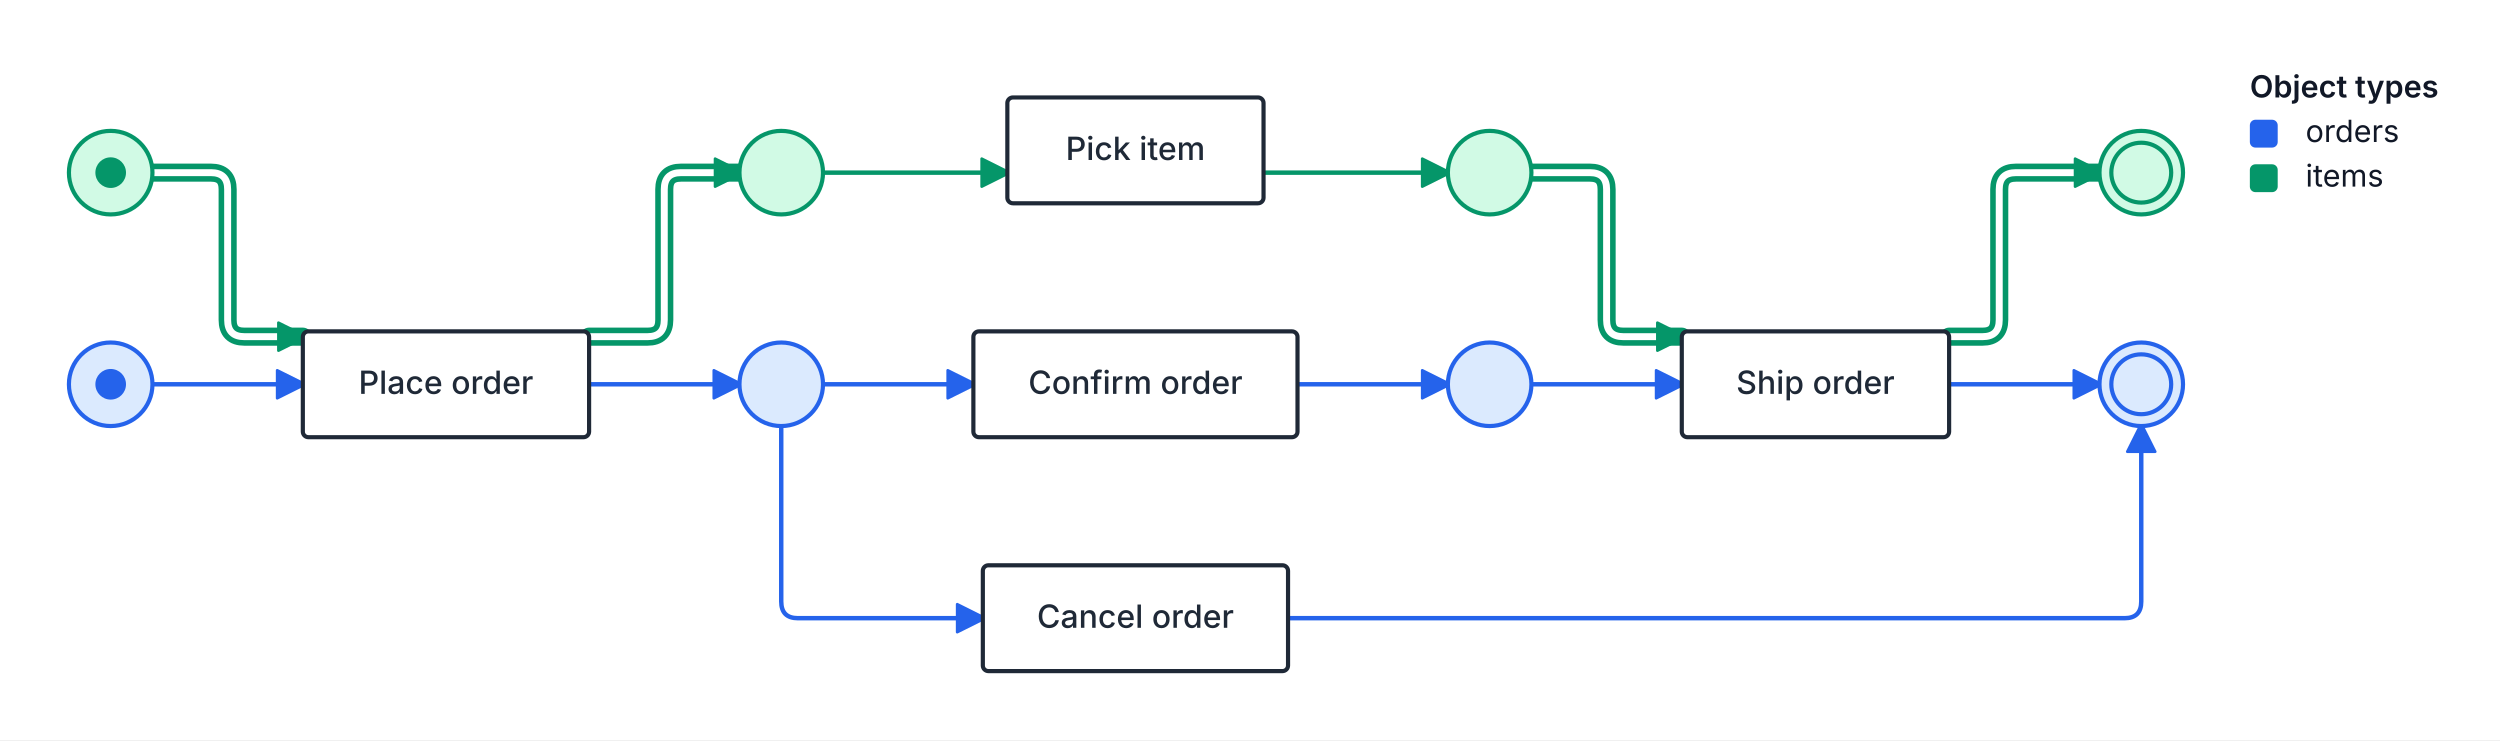
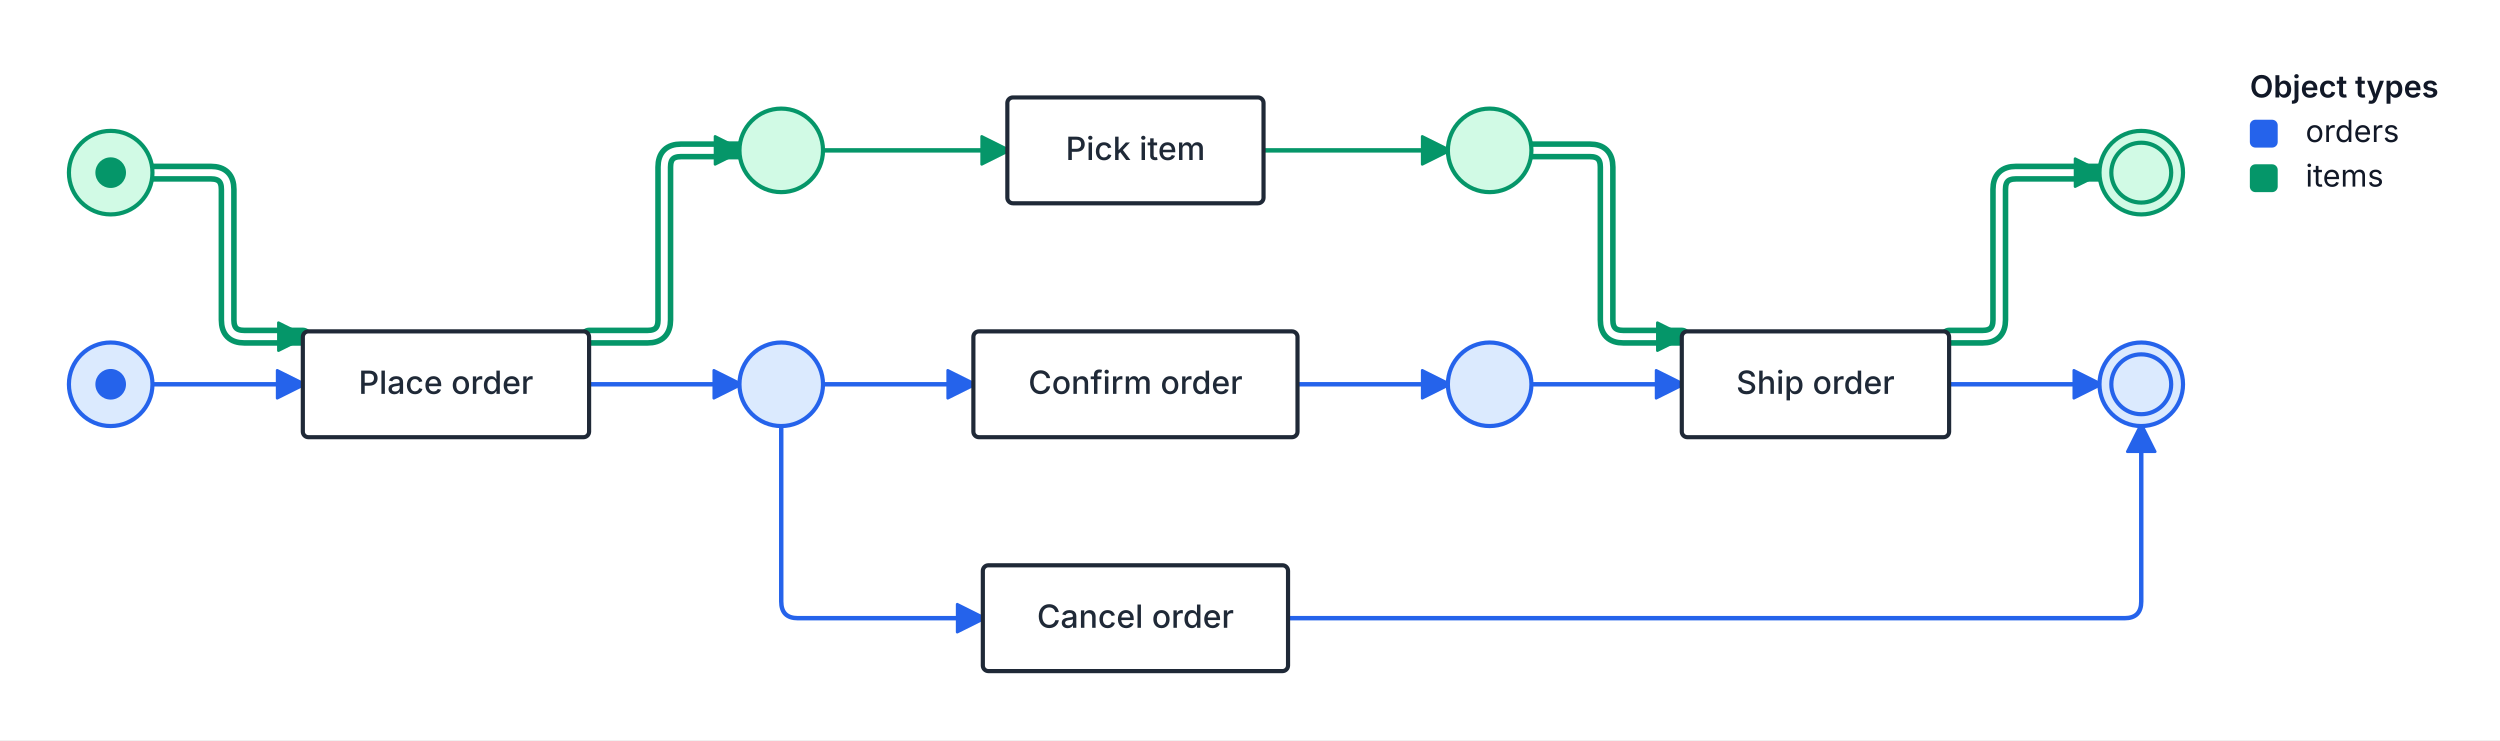
<svg xmlns="http://www.w3.org/2000/svg" viewBox="-24.75 -138.00 897.78 265.75" width="897.78" height="265.75" font-family="Inter, system-ui, -apple-system, sans-serif">
  <defs>
    <marker id="gl-mk-0" markerWidth="12.00" markerHeight="12.00" viewBox="0 0 12.00 12" orient="auto" refX="1.00" refY="6" markerUnits="userSpaceOnUse">
      <path d="M 1,1 L 11,6 L 1,11 Z" fill="#2563eb" stroke="#2563eb" stroke-linejoin="round" />
    </marker>
    <marker id="gl-mk-1" markerWidth="12.00" markerHeight="12.00" viewBox="0 0 12.00 12" orient="auto" refX="1.00" refY="6" markerUnits="userSpaceOnUse">
      <path d="M 1,1 L 11,6 L 1,11 Z" fill="#059669" stroke="#059669" stroke-linejoin="round" />
    </marker>
  </defs>
  <rect x="-24.75" y="-138.00" width="897.78" height="265.75" fill="#ffffff" />
  <g id="edges">
    <path d="M 30.00,0.00 L 74.80,0.00" fill="none" stroke="#2563eb" stroke-width="1.60" marker-end="url(#gl-mk-0)" />
    <path d="M 30.00,-76.00 L 51.00,-76.00 Q 57.00,-76.00 57.00,-70.00 L 57.00,-23.10 Q 57.00,-17.10 63.00,-17.10 L 84.00,-17.10" fill="none" stroke="#059669" stroke-width="6.50" stroke-linecap="round" />
    <path d="M 30.00,-76.00 L 51.00,-76.00 Q 57.00,-76.00 57.00,-70.00 L 57.00,-23.10 Q 57.00,-17.10 63.00,-17.10 L 75.25,-17.10" fill="none" stroke="#ffffff" stroke-width="2.50" marker-end="url(#gl-mk-1)" />
    <path d="M 186.80,0.00 L 231.60,0.00" fill="none" stroke="#2563eb" stroke-width="1.60" marker-end="url(#gl-mk-0)" />
-     <path d="M 186.80,-17.10 L 207.80,-17.10 Q 213.80,-17.10 213.80,-23.10 L 213.80,-70.00 Q 213.80,-76.00 219.80,-76.00 L 240.80,-76.00" fill="none" stroke="#059669" stroke-width="6.50" stroke-linecap="round" />
-     <path d="M 186.80,-17.10 L 207.80,-17.10 Q 213.80,-17.10 213.80,-23.10 L 213.80,-70.00 Q 213.80,-76.00 219.80,-76.00 L 232.05,-76.00" fill="none" stroke="#ffffff" stroke-width="2.50" marker-end="url(#gl-mk-1)" />
+     <path d="M 186.80,-17.10 L 207.80,-17.10 Q 213.80,-17.10 213.80,-23.10 L 213.80,-78.00 Q 213.80,-84.00 219.80,-84.00 L 240.80,-84.00" fill="none" stroke="#059669" stroke-width="6.50" stroke-linecap="round" />
+     <path d="M 186.80,-17.10 L 207.80,-17.10 Q 213.80,-17.10 213.80,-23.10 L 213.80,-78.00 Q 213.80,-84.00 219.80,-84.00 L 232.05,-84.00" fill="none" stroke="#ffffff" stroke-width="2.50" marker-end="url(#gl-mk-1)" />
    <path d="M 270.80,0.00 L 315.60,0.00" fill="none" stroke="#2563eb" stroke-width="1.60" marker-end="url(#gl-mk-0)" />
    <path d="M 441.20,0.00 L 486.00,0.00" fill="none" stroke="#2563eb" stroke-width="1.60" marker-end="url(#gl-mk-0)" />
    <path d="M 255.80,15.00 L 255.80,78.00 Q 255.80,84.00 261.80,84.00 L 319.00,84.00" fill="none" stroke="#2563eb" stroke-width="1.60" marker-end="url(#gl-mk-0)" />
    <path d="M 437.80,84.00 L 738.20,84.00 Q 744.20,84.00 744.20,78.00 L 744.20,24.20" fill="none" stroke="#2563eb" stroke-width="1.60" marker-end="url(#gl-mk-0)" />
-     <path d="M 270.80,-76.00 L 327.80,-76.00" fill="none" stroke="#059669" stroke-width="1.60" marker-end="url(#gl-mk-1)" />
-     <path d="M 429.00,-76.00 L 486.00,-76.00" fill="none" stroke="#059669" stroke-width="1.60" marker-end="url(#gl-mk-1)" />
+     <path d="M 270.80,-84.00 L 327.80,-84.00" fill="none" stroke="#059669" stroke-width="1.60" marker-end="url(#gl-mk-1)" />
+     <path d="M 429.00,-84.00 L 486.00,-84.00" fill="none" stroke="#059669" stroke-width="1.60" marker-end="url(#gl-mk-1)" />
    <path d="M 525.20,0.00 L 570.00,0.00" fill="none" stroke="#2563eb" stroke-width="1.60" marker-end="url(#gl-mk-0)" />
-     <path d="M 525.20,-76.00 L 546.20,-76.00 Q 552.20,-76.00 552.20,-70.00 L 552.20,-23.10 Q 552.20,-17.10 558.20,-17.10 L 579.20,-17.10" fill="none" stroke="#059669" stroke-width="6.50" stroke-linecap="round" />
-     <path d="M 525.20,-76.00 L 546.20,-76.00 Q 552.20,-76.00 552.20,-70.00 L 552.20,-23.10 Q 552.20,-17.10 558.20,-17.10 L 570.45,-17.10" fill="none" stroke="#ffffff" stroke-width="2.50" marker-end="url(#gl-mk-1)" />
+     <path d="M 525.20,-84.00 L 546.20,-84.00 Q 552.20,-84.00 552.20,-78.00 L 552.20,-23.10 Q 552.20,-17.10 558.20,-17.10 L 579.20,-17.10" fill="none" stroke="#059669" stroke-width="6.50" stroke-linecap="round" />
+     <path d="M 525.20,-84.00 L 546.20,-84.00 Q 552.20,-84.00 552.20,-78.00 L 552.20,-23.10 Q 552.20,-17.10 558.20,-17.10 L 570.45,-17.10" fill="none" stroke="#ffffff" stroke-width="2.50" marker-end="url(#gl-mk-1)" />
    <path d="M 675.20,0.00 L 720.00,0.00" fill="none" stroke="#2563eb" stroke-width="1.60" marker-end="url(#gl-mk-0)" />
    <path d="M 675.20,-17.10 L 687.20,-17.10 Q 693.20,-17.10 693.20,-23.10 L 693.20,-70.00 Q 693.20,-76.00 699.20,-76.00 L 729.20,-76.00" fill="none" stroke="#059669" stroke-width="6.50" stroke-linecap="round" />
    <path d="M 675.20,-17.10 L 687.20,-17.10 Q 693.20,-17.10 693.20,-23.10 L 693.20,-70.00 Q 693.20,-76.00 699.20,-76.00 L 720.45,-76.00" fill="none" stroke="#ffffff" stroke-width="2.50" marker-end="url(#gl-mk-1)" />
  </g>
  <g id="nodes">
    <circle cx="15.00" cy="0.00" r="15.00" fill="#dbeafe" stroke="#2563eb" stroke-width="1.50" />
    <circle cx="15.00" cy="0.00" r="5.50" fill="#2563eb" />
    <circle cx="15.00" cy="-76.00" r="15.00" fill="#d1fae5" stroke="#059669" stroke-width="1.50" />
    <circle cx="15.00" cy="-76.00" r="5.50" fill="#059669" />
    <rect x="84.00" y="-19.00" width="102.80" height="38.00" rx="2.00" fill="#ffffff" stroke="#1f2937" stroke-width="1.50" />
    <text x="135.40" y="3.45" text-anchor="middle" font-size="11.50" font-weight="500" fill="#1f2937">Place order</text>
    <circle cx="255.80" cy="0.00" r="15.00" fill="#dbeafe" stroke="#2563eb" stroke-width="1.50" />
-     <circle cx="255.80" cy="-76.00" r="15.00" fill="#d1fae5" stroke="#059669" stroke-width="1.50" />
+     <circle cx="255.80" cy="-84.00" r="15.00" fill="#d1fae5" stroke="#059669" stroke-width="1.50" />
    <rect x="324.80" y="-19.00" width="116.40" height="38.00" rx="2.00" fill="#ffffff" stroke="#1f2937" stroke-width="1.50" />
    <text x="383.00" y="3.45" text-anchor="middle" font-size="11.50" font-weight="500" fill="#1f2937">Confirm order</text>
    <rect x="328.20" y="65.00" width="109.60" height="38.00" rx="2.00" fill="#ffffff" stroke="#1f2937" stroke-width="1.50" />
    <text x="383.00" y="87.45" text-anchor="middle" font-size="11.50" font-weight="500" fill="#1f2937">Cancel order</text>
    <circle cx="510.20" cy="0.00" r="15.00" fill="#dbeafe" stroke="#2563eb" stroke-width="1.50" />
    <rect x="337.00" y="-103.00" width="92.00" height="38.00" rx="2.00" fill="#ffffff" stroke="#1f2937" stroke-width="1.50" />
    <text x="383.00" y="-80.55" text-anchor="middle" font-size="11.50" font-weight="500" fill="#1f2937">Pick item</text>
-     <circle cx="510.20" cy="-76.00" r="15.00" fill="#d1fae5" stroke="#059669" stroke-width="1.50" />
+     <circle cx="510.20" cy="-84.00" r="15.00" fill="#d1fae5" stroke="#059669" stroke-width="1.50" />
    <rect x="579.20" y="-19.00" width="96.00" height="38.00" rx="2.00" fill="#ffffff" stroke="#1f2937" stroke-width="1.50" />
    <text x="627.20" y="3.45" text-anchor="middle" font-size="11.50" font-weight="500" fill="#1f2937">Ship order</text>
    <circle cx="744.20" cy="0.00" r="15.00" fill="#dbeafe" stroke="#2563eb" stroke-width="1.50" />
    <circle cx="744.20" cy="0.00" r="10.75" fill="none" stroke="#2563eb" stroke-width="1.50" />
    <circle cx="744.20" cy="-76.00" r="15.00" fill="#d1fae5" stroke="#059669" stroke-width="1.50" />
    <circle cx="744.20" cy="-76.00" r="10.75" fill="none" stroke="#059669" stroke-width="1.50" />
  </g>
  <g id="overlays">
    <text x="783.20" y="-103.00" text-anchor="start" font-size="11.00" font-weight="600" fill="#111827">Object types</text>
    <rect x="783.20" y="-95.00" width="10.00" height="10.00" rx="2.00" fill="#2563eb" />
    <text x="803.20" y="-87.00" text-anchor="start" font-size="11.00" font-weight="400" fill="#111827">orders</text>
    <rect x="783.20" y="-79.00" width="10.00" height="10.00" rx="2.00" fill="#059669" />
    <text x="803.20" y="-71.00" text-anchor="start" font-size="11.00" font-weight="400" fill="#111827">items</text>
  </g>
</svg>
